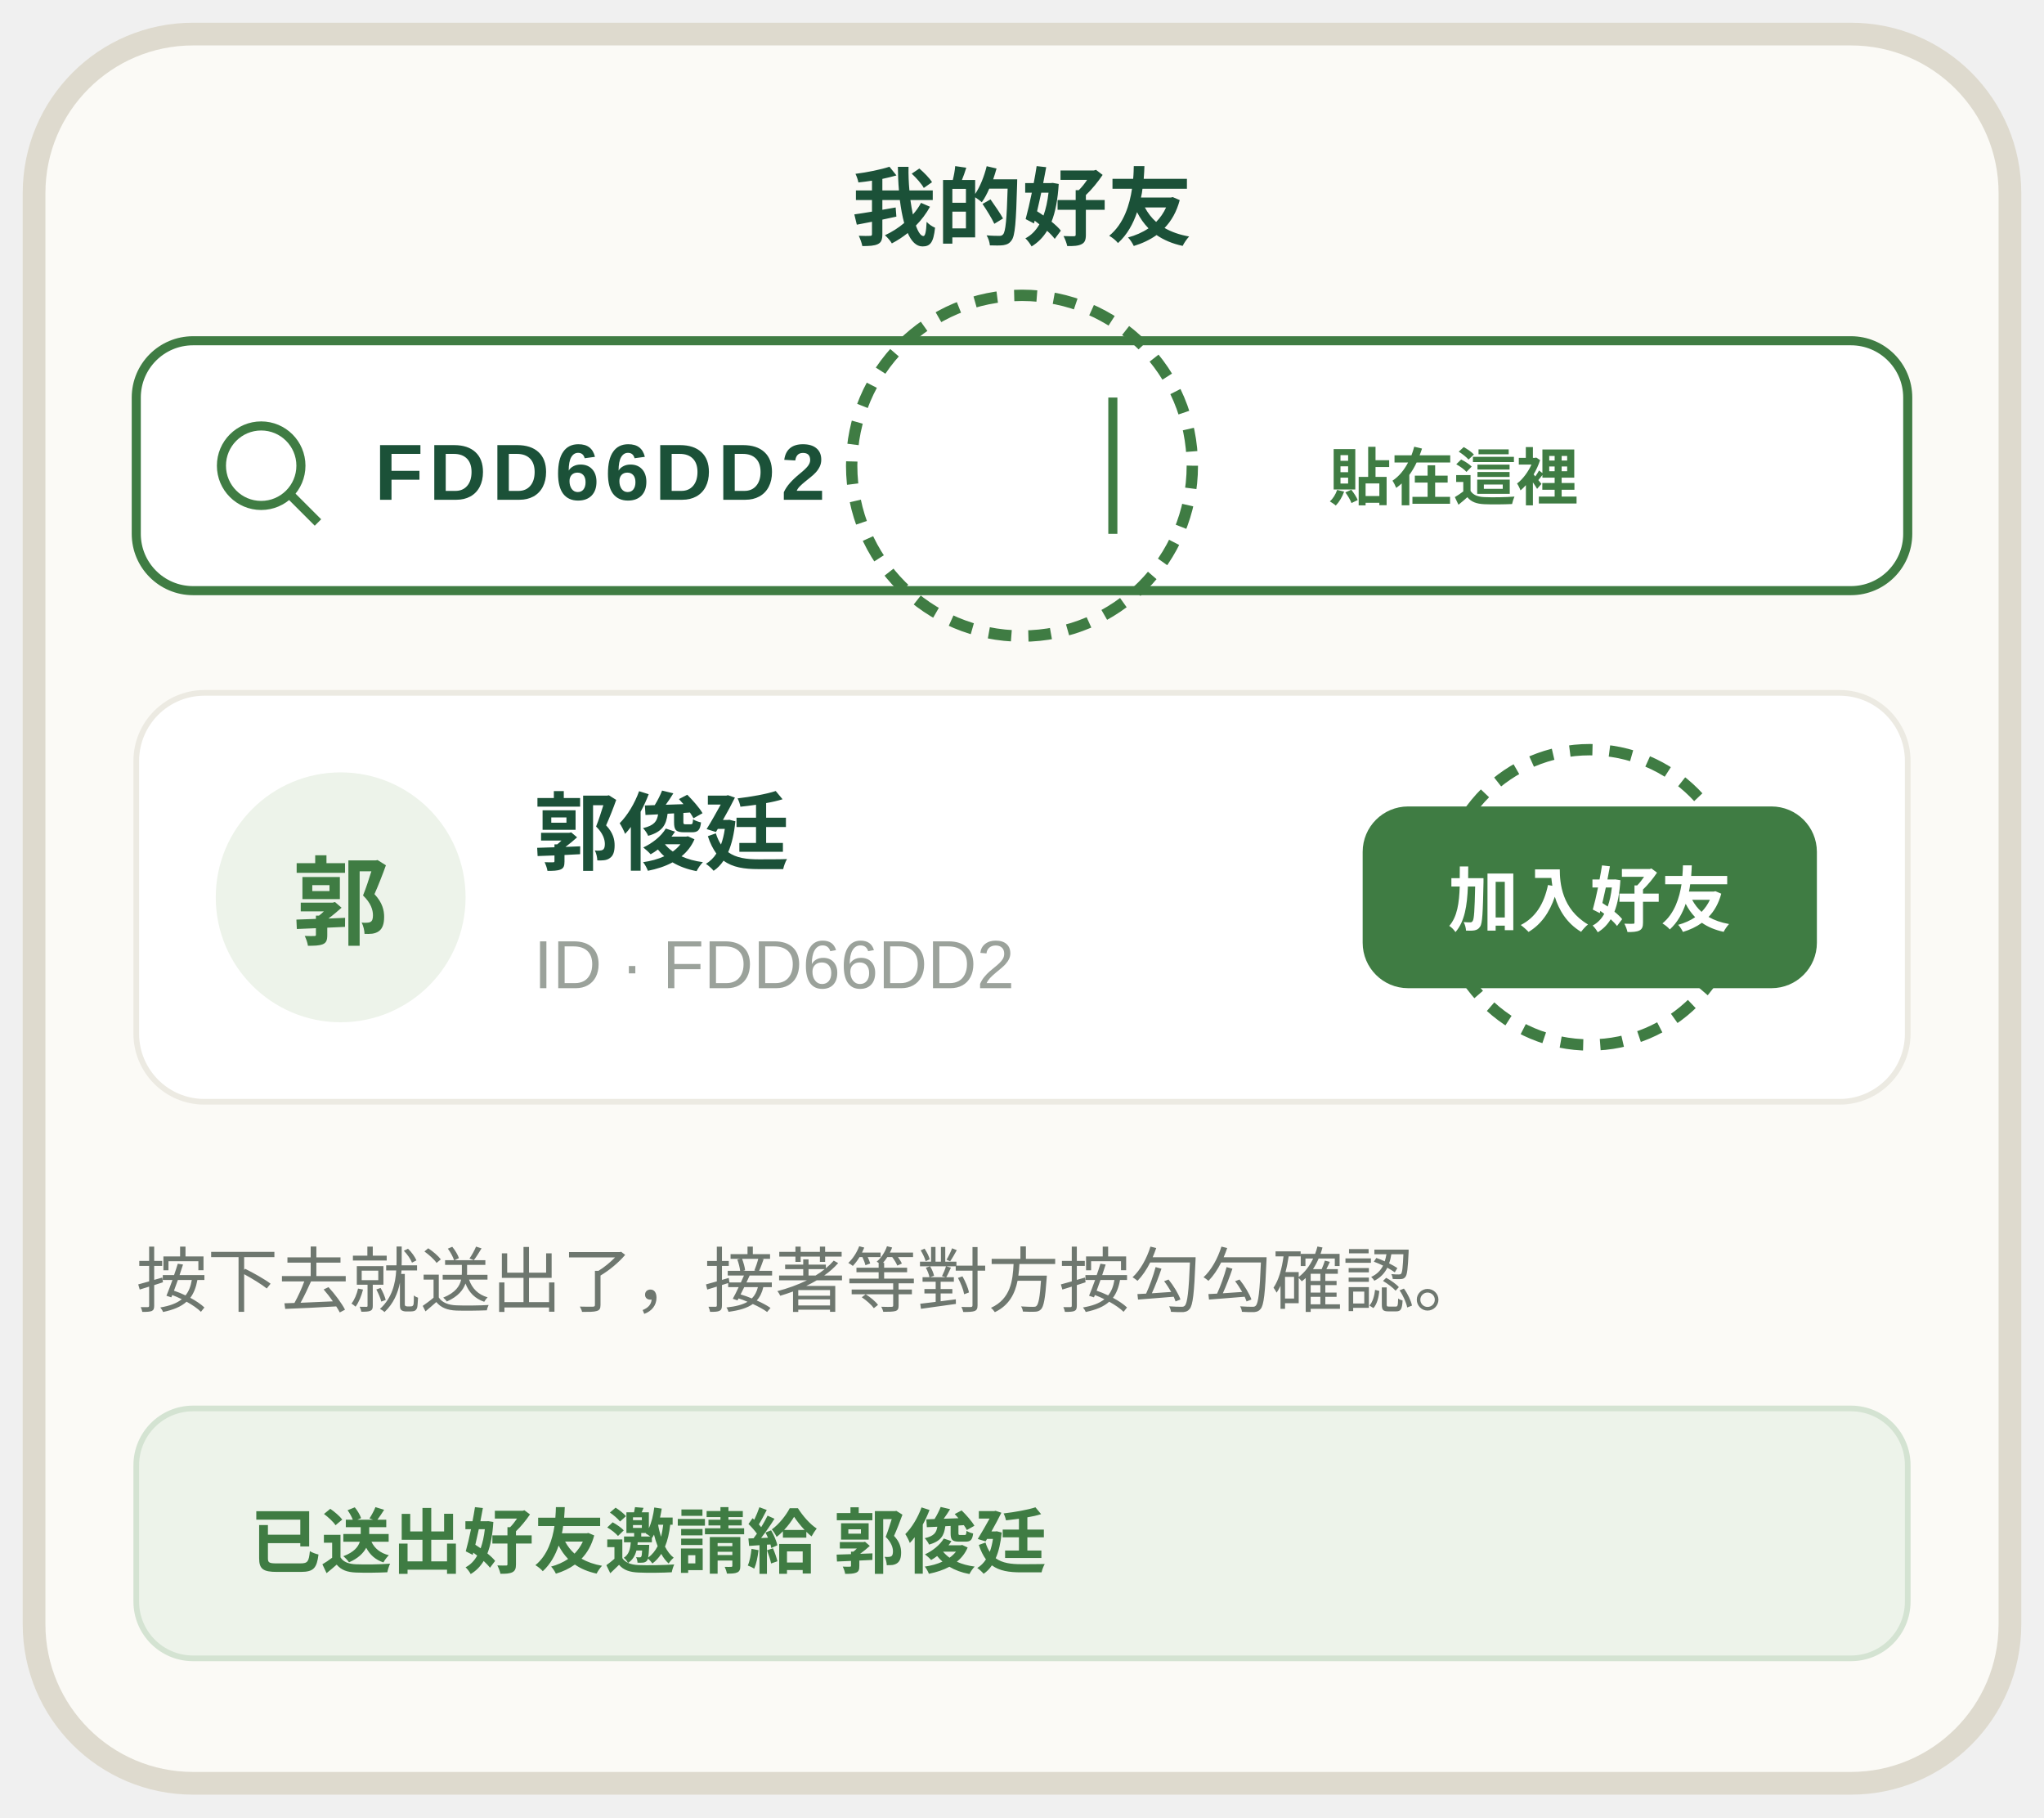
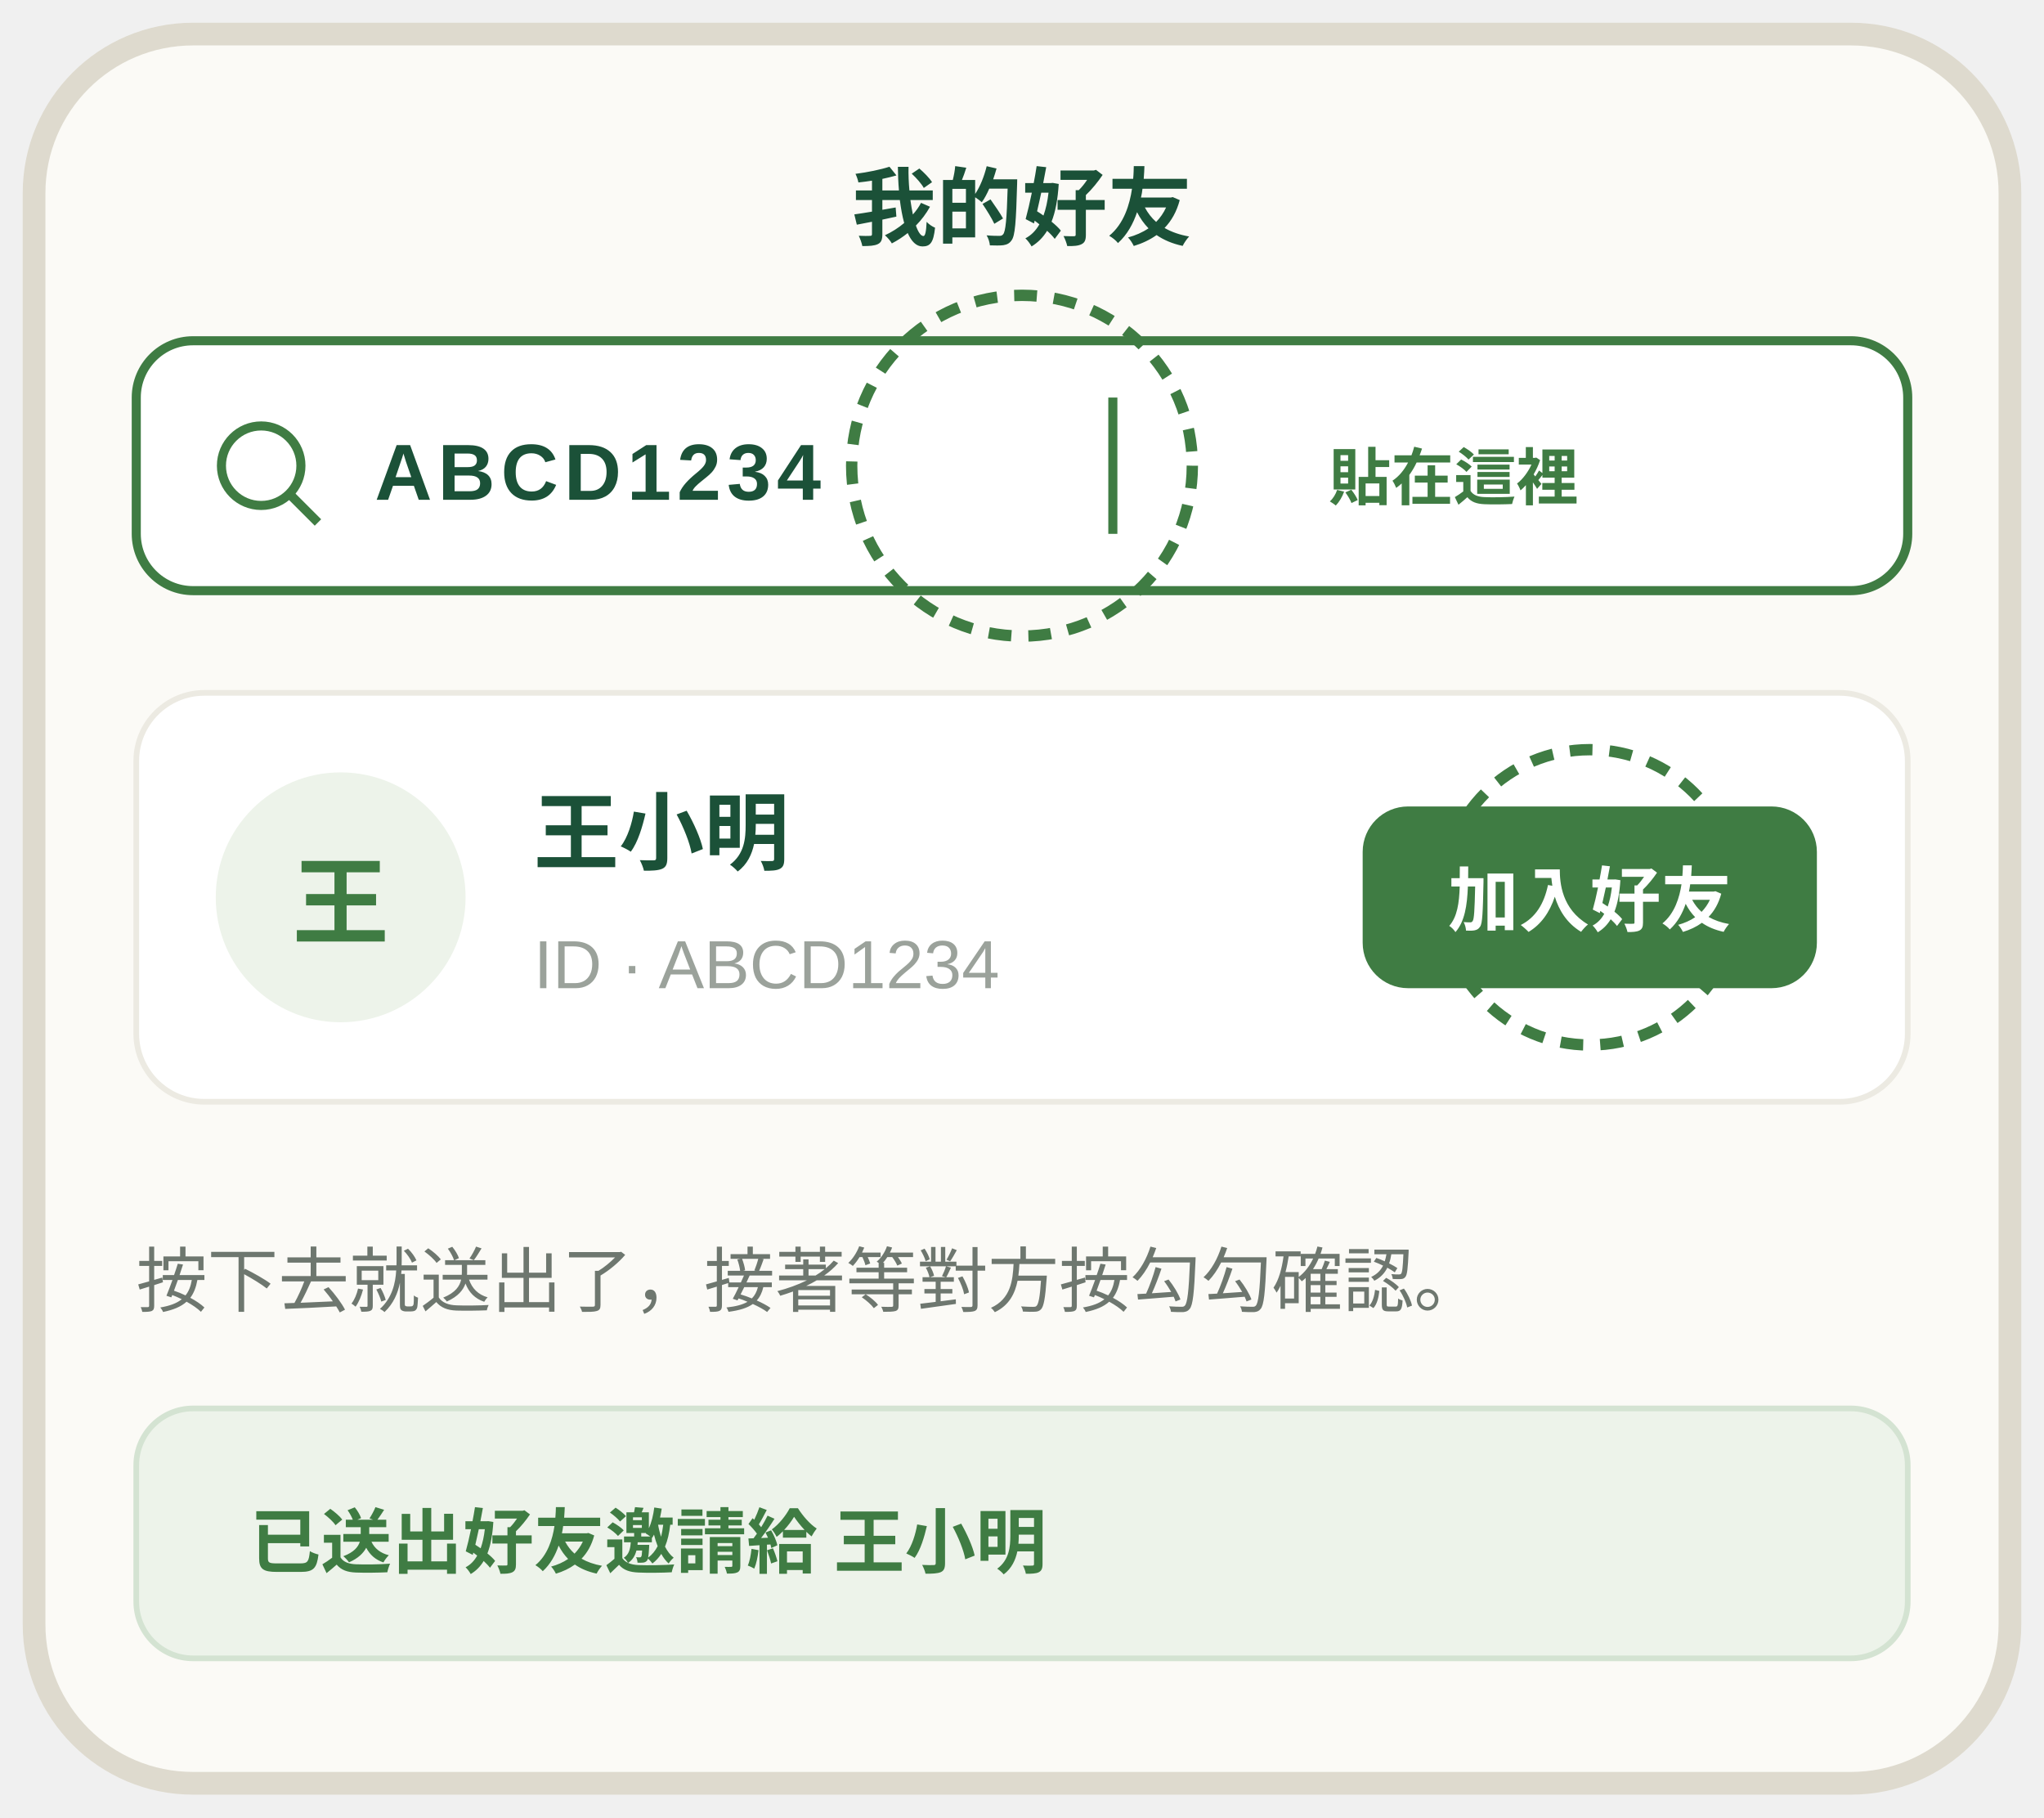
<svg xmlns="http://www.w3.org/2000/svg" viewBox="0 0 360 320" font-family="-apple-system, BlinkMacSystemFont, 'Segoe UI', 'PingFang TC', 'Noto Sans TC', 'Helvetica Neue', Arial, sans-serif">
  <rect x="4" y="4" width="352" height="312" rx="30" fill="#DEDACE" />
  <rect x="8" y="8" width="344" height="304" rx="26" fill="#FBFAF6" />
  <text x="180" y="42" font-size="15" fill="#1B5138" font-weight="800" text-anchor="middle">我的好友</text>
  <rect x="24" y="60" width="312" height="44" rx="10" fill="#FFFFFF" stroke="#3F7C43" stroke-width="1.6" />
  <circle cx="46" cy="82" r="7" fill="none" stroke="#3F7C43" stroke-width="1.6" />
  <line x1="51" y1="87" x2="56" y2="92" stroke="#3F7C43" stroke-width="1.6" />
-   <text x="66" y="88" font-size="14" fill="#1B5138" font-weight="700" letter-spacing="1">FDD66DD2</text>
+   <text x="66" y="88" font-size="14" fill="#1B5138" font-weight="700" letter-spacing="1">ABCD1234</text>
  <line x1="196" y1="70" x2="196" y2="94" stroke="#3F7C43" stroke-width="1.6" />
  <circle cx="180" cy="82" r="30" fill="none" stroke="#3F7C43" stroke-width="2" stroke-dasharray="4 3" />
  <text x="234" y="88" font-size="11" fill="#3F7C43" font-weight="800">貼在這裡</text>
  <rect x="24" y="122" width="312" height="72" rx="12" fill="#FFFFFF" stroke="#ECEAE2" />
  <circle cx="60" cy="158" r="22" fill="#EDF3EA" />
-   <text x="60" y="165" font-size="17" fill="#3F7C43" font-weight="800" text-anchor="middle">郭</text>
-   <text x="94" y="152" font-size="15" fill="#1B5138" font-weight="800">郭俊廷</text>
-   <text x="94" y="174" font-size="12" fill="#9BA29B">ID · FDD66DD2</text>
+   <text x="60" y="165" font-size="17" fill="#3F7C43" font-weight="800" text-anchor="middle">王</text>
+   <text x="94" y="152" font-size="15" fill="#1B5138" font-weight="800">王小明</text>
+   <text x="94" y="174" font-size="12" fill="#9BA29B">ID · ABCD1234</text>
  <rect x="240" y="142" width="80" height="32" rx="8" fill="#3F7C43" />
  <text x="280" y="163" font-size="12.5" fill="#FFFFFF" font-weight="700" text-anchor="middle">加入好友</text>
  <circle cx="280" cy="158" r="26" fill="none" stroke="#3F7C43" stroke-width="2" stroke-dasharray="4 3" />
  <text x="24" y="230" font-size="12.5" fill="#6E776F">按下去就送出了，接著等對方按勾勾確認。</text>
  <rect x="24" y="248" width="312" height="44" rx="10" fill="#EDF3EA" stroke="#D4E3D2" />
-   <text x="44" y="276" font-size="12.5" fill="#3F7C43" font-weight="700">已送出好友邀請給 郭俊廷</text>
+   <text x="44" y="276" font-size="12.5" fill="#3F7C43" font-weight="700">已送出好友邀請給 王小明</text>
</svg>
